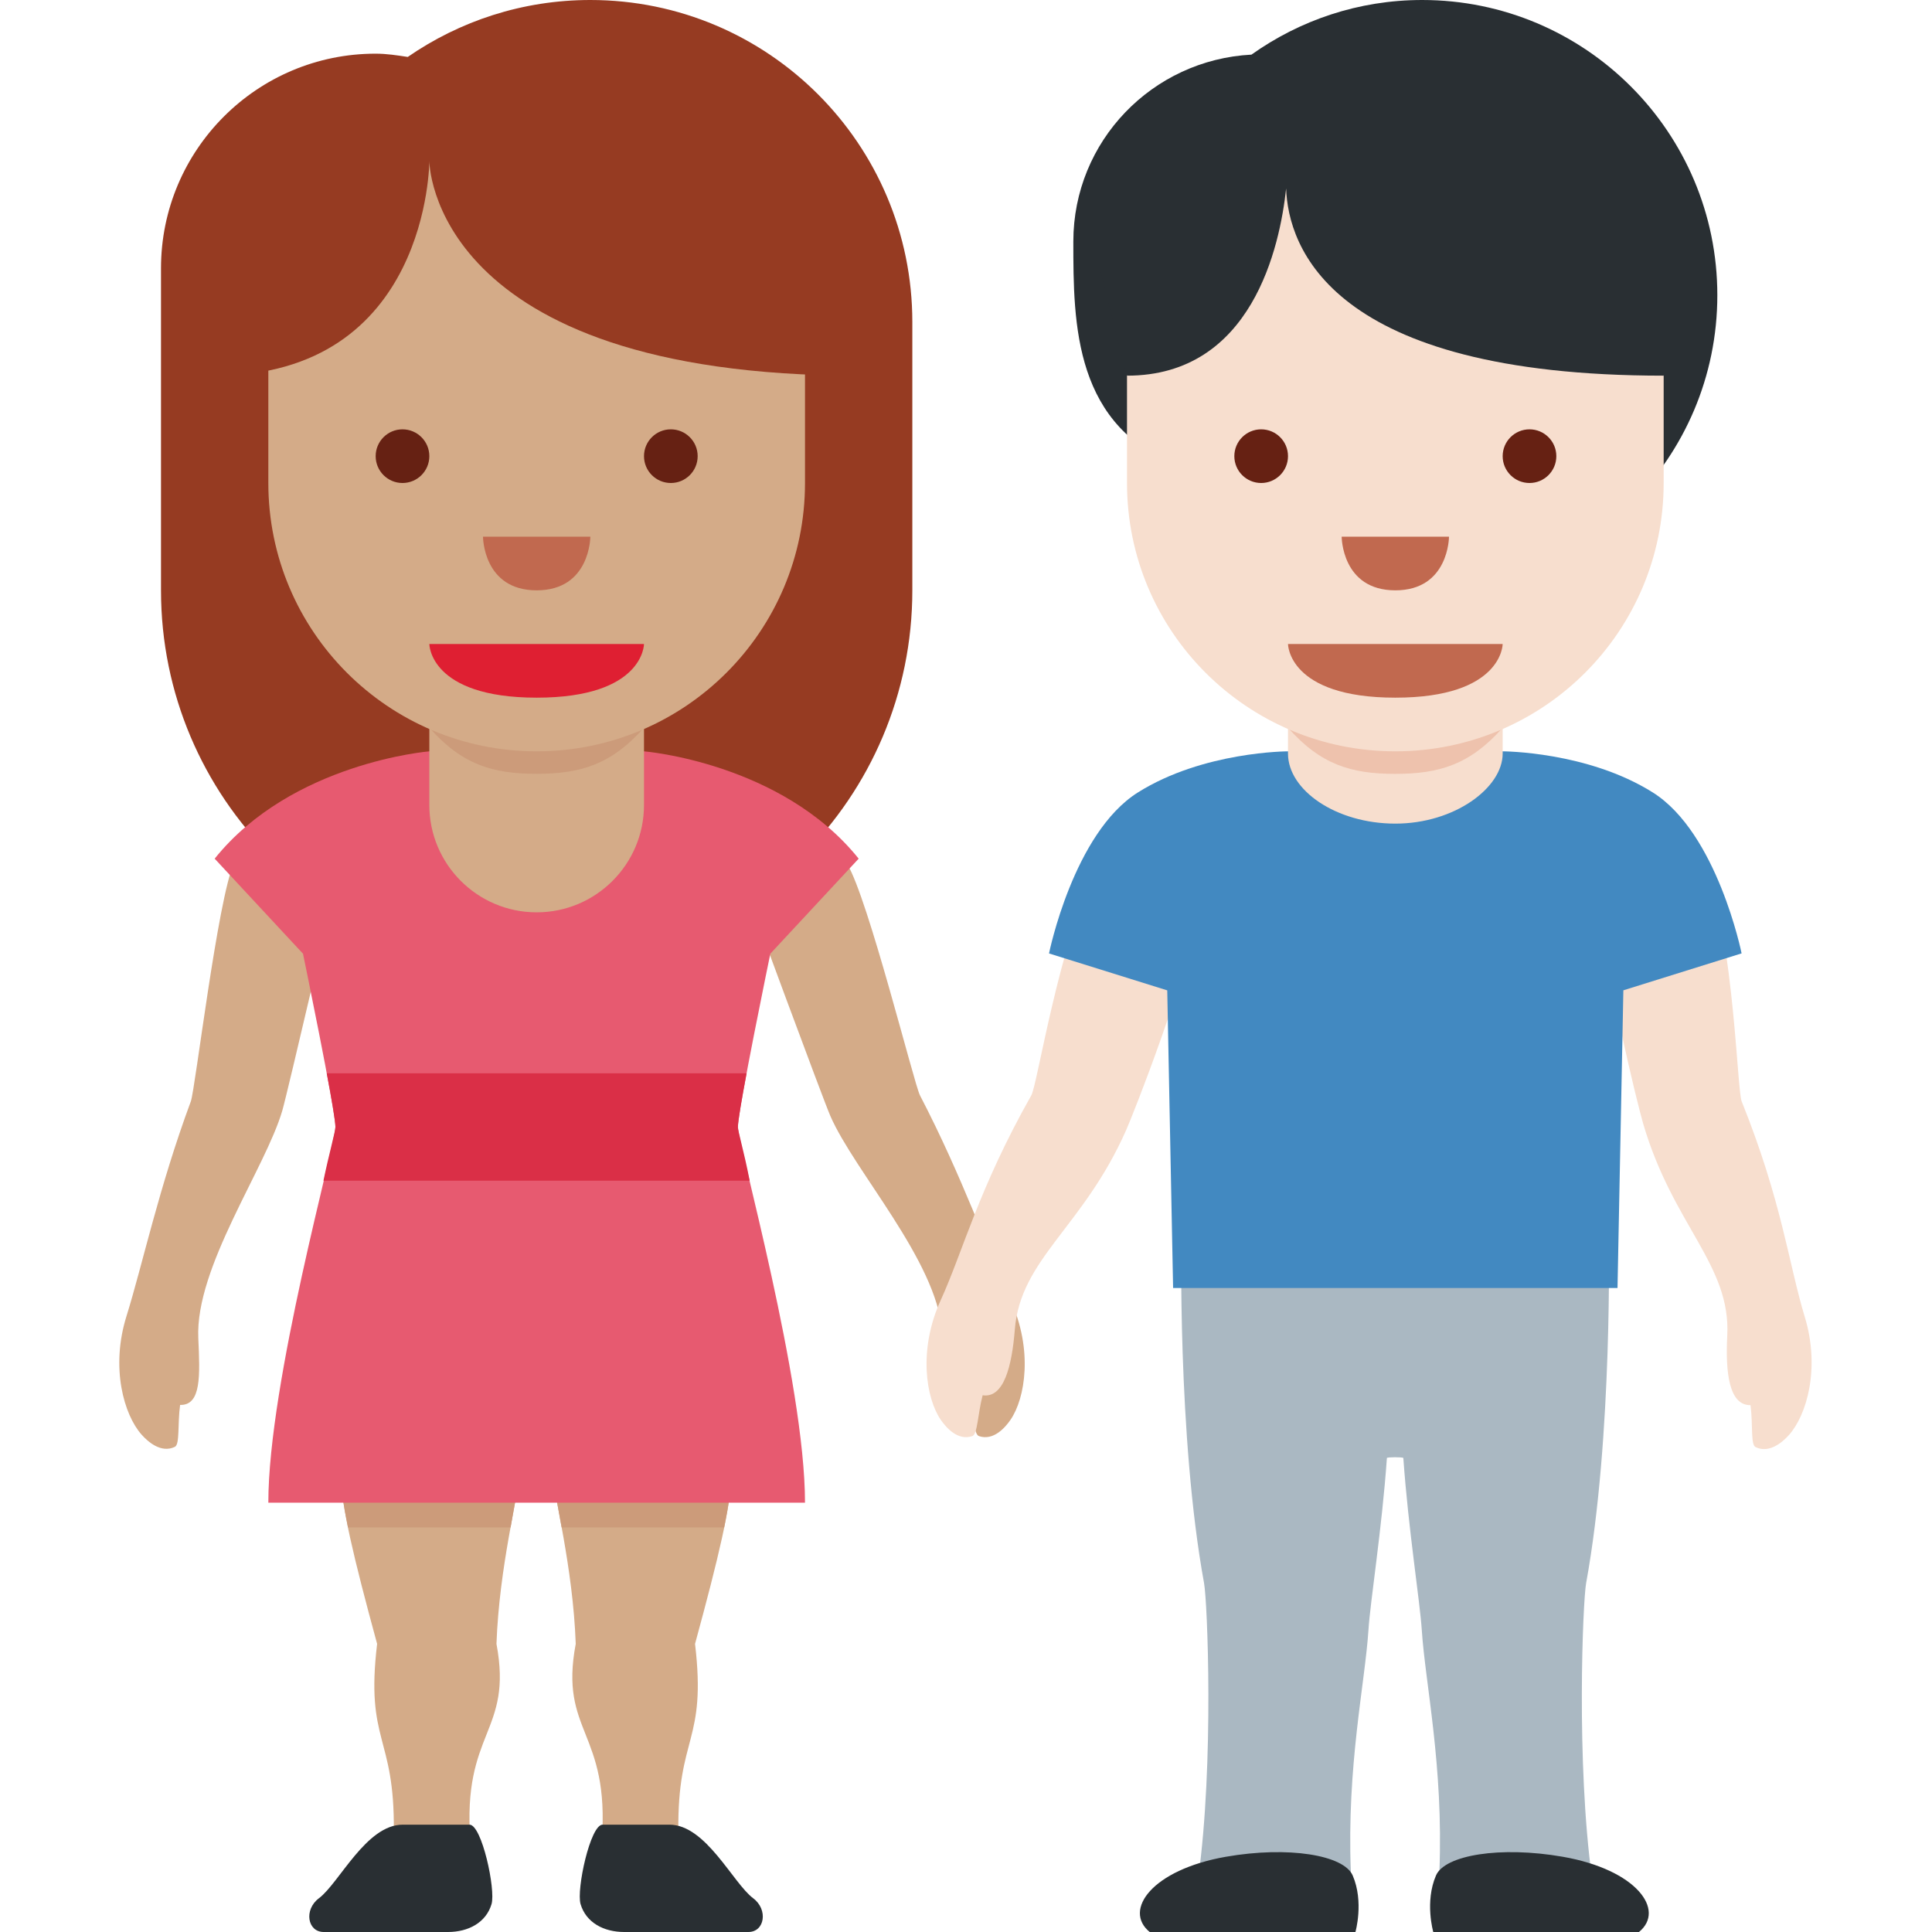
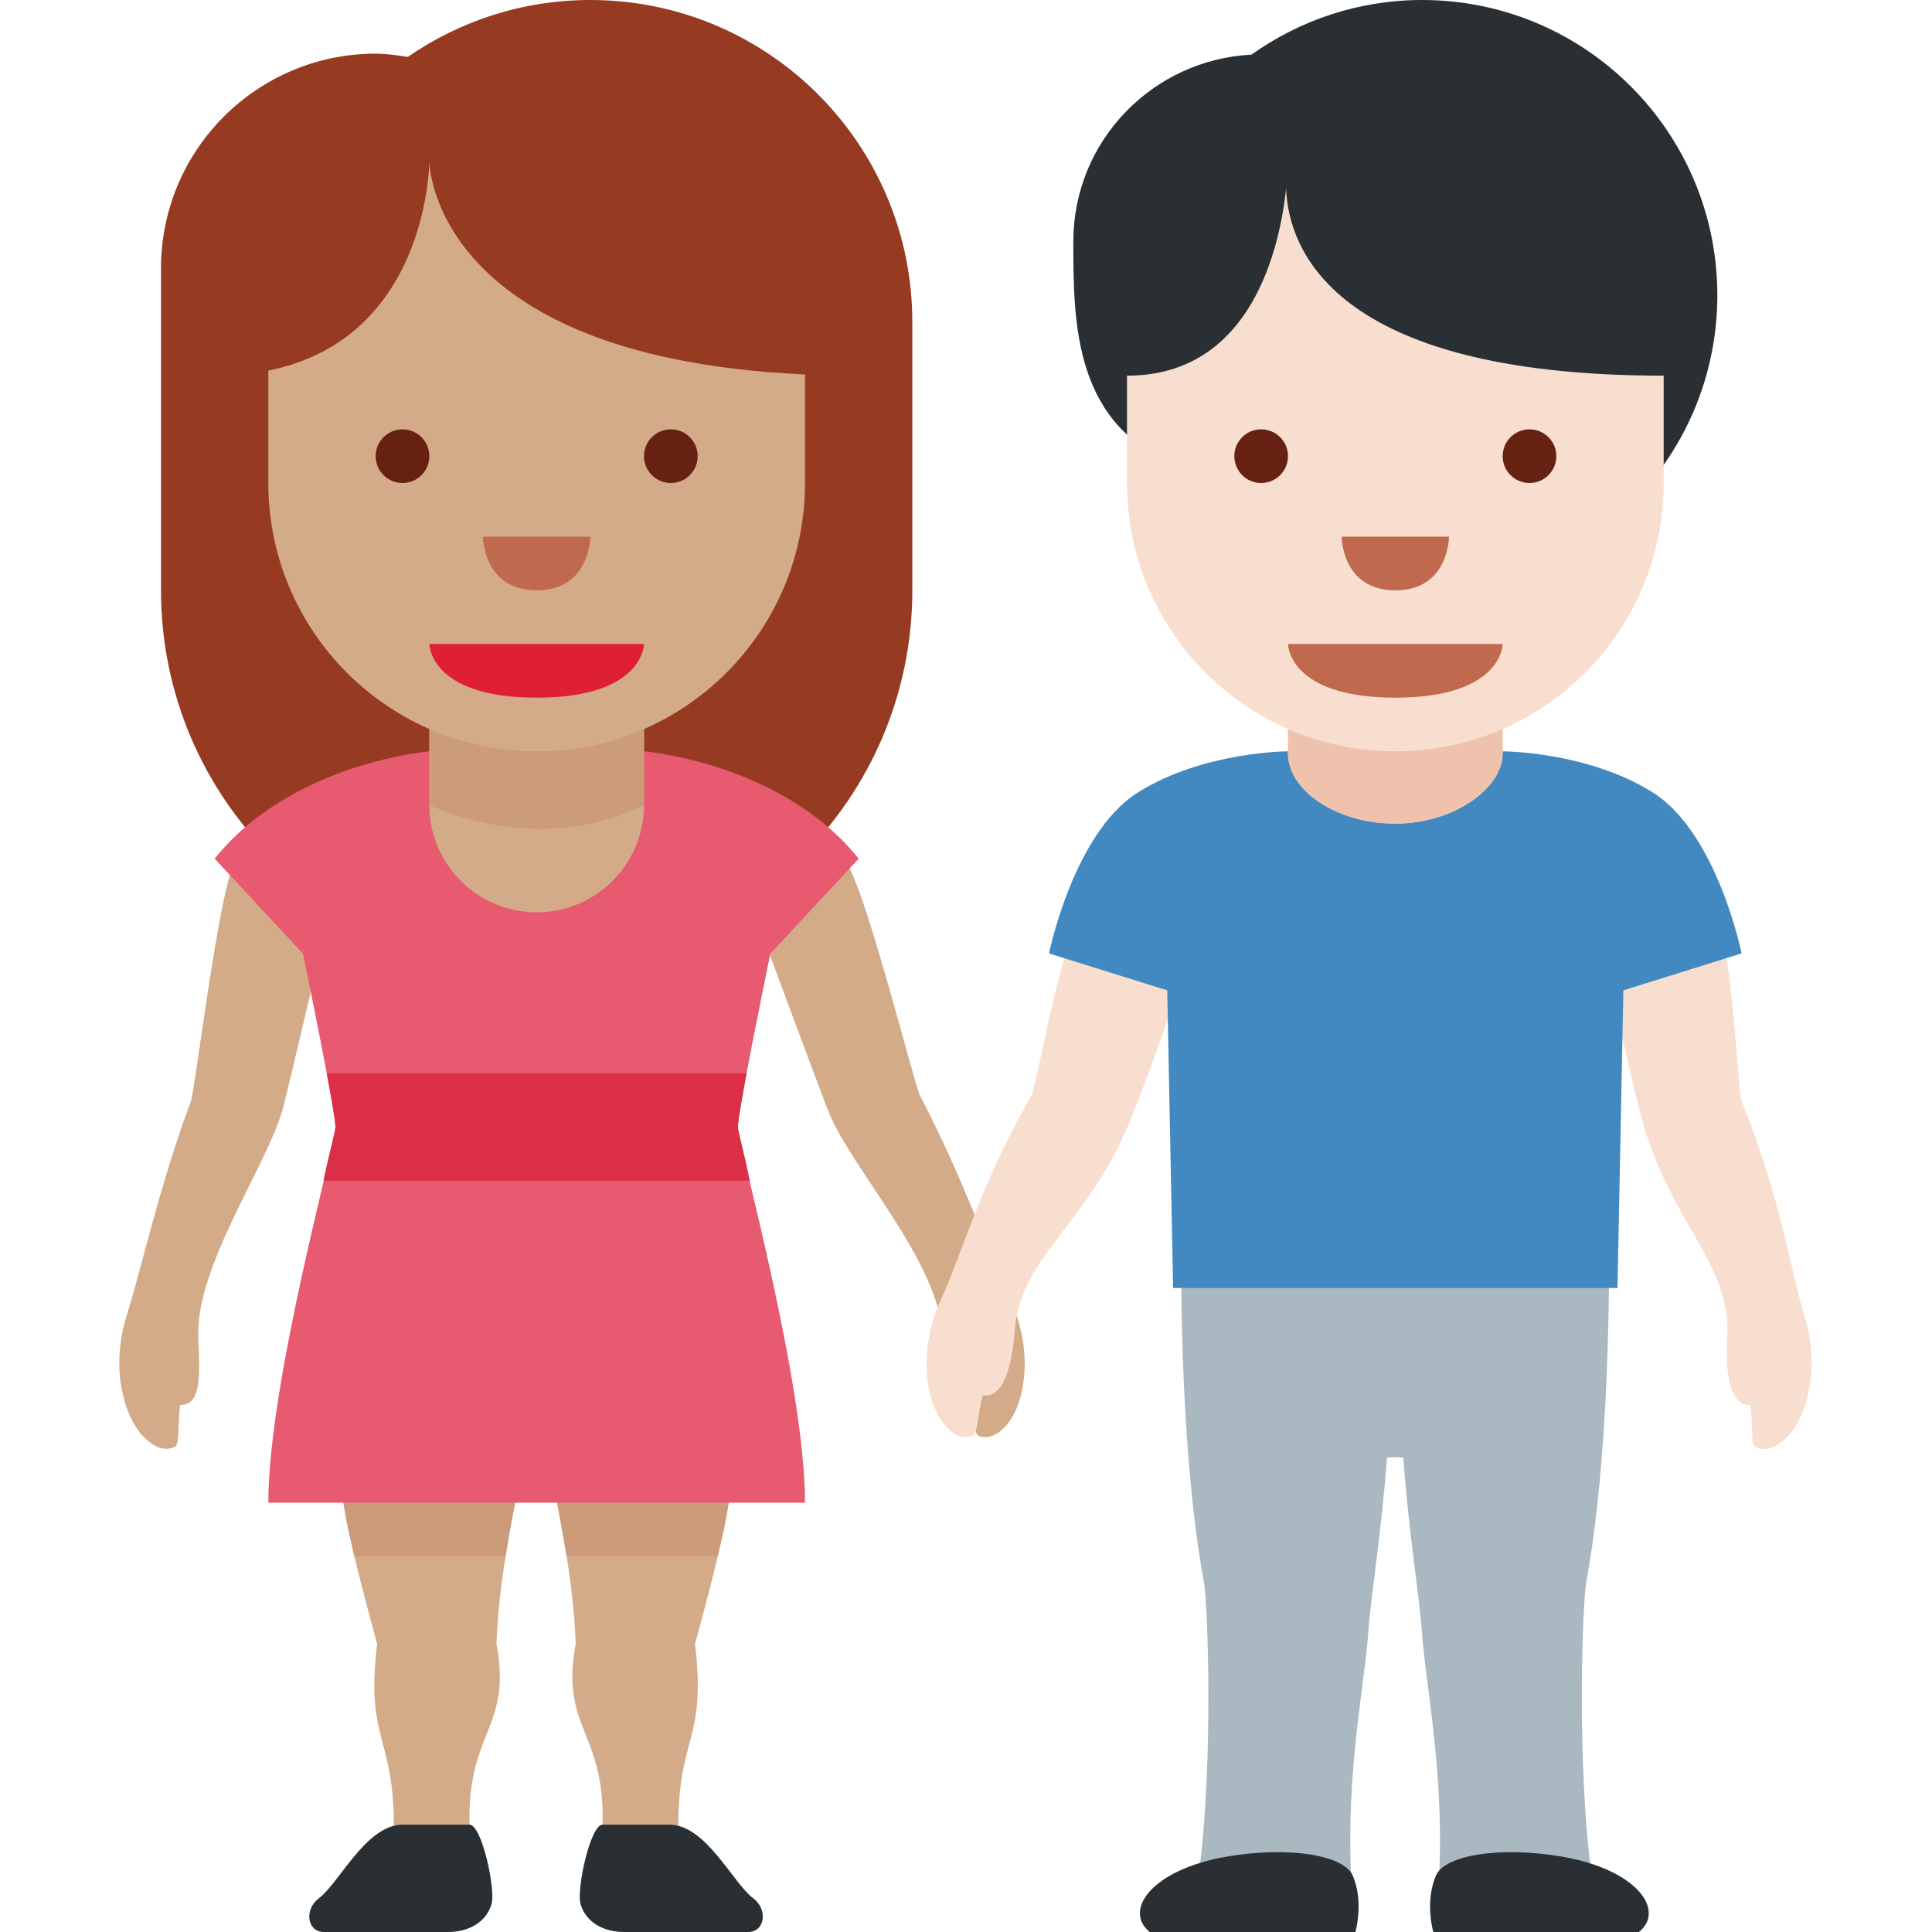
<svg xmlns="http://www.w3.org/2000/svg" viewBox="0 0 36 36">
  <path fill="#963B22" d="M11 0C9.736 0 8.565.393 7.598 1.061 7.401 1.031 7.205 1 7 1 4.791 1 3 2.791 3 5v6c0 3.866 3.134 7 7 7s7-3.134 7-7V6.001C17 2.687 14.314 0 11 0z" />
  <path fill="#D4AB88" d="M11.213 34.309c-.052.682 1.849.953 2.129.791.299-.173-.698-.623-.702-.977-.019-1.797.53-1.648.311-3.492.443-1.625.672-2.592.672-3.131 0-1.25-3.312-.766-3.312 0 0 .344.365 1.681.417 3.131-.313 1.659.641 1.615.485 3.678zm-2.448 0c.052.682-1.849.953-2.129.791-.299-.173.698-.623.702-.977.019-1.797-.53-1.648-.311-3.492-.443-1.625-.672-2.592-.672-3.131 0-1.25 3.313-.766 3.313 0 0 .344-.365 1.681-.417 3.131.311 1.659-.642 1.615-.486 3.678z" />
-   <path fill="#CC9B7A" d="M13.623 27.5c0-1.25-3.312-.766-3.312 0 0 .151.071.499.154.961h3.029c.084-.411.129-.729.129-.961zm-3.956 0c0-.766-3.312-1.25-3.312 0 0 .232.045.55.13.961h3.029c.082-.462.153-.81.153-.961z" />
+   <path fill="#CC9B7A" d="M10.311 27.5c0 .206.13.771.246 1.5h2.817c.164-.689.249-1.175.249-1.5 0-1.25-3.312-.766-3.312 0zm-3.957 0c0 .325.085.811.249 1.5H9.42c.116-.729.247-1.294.247-1.5 0-.766-3.313-1.25-3.313 0z" />
  <path fill="#D4AB88" d="M3.258 26.96c-.258.124-.503-.097-.619-.227-.328-.367-.583-1.246-.282-2.209.303-.973.6-2.384 1.199-4.002.081-.22.499-3.764.805-4.445.197-.437 1.28-.896 1.81-.807.529.089.246.651.105 1.13 0 0-.916 3.953-1.016 4.296-.316 1.079-1.624 2.918-1.565 4.237.031.692.06 1.255-.339 1.246-.049.362-.003.735-.098.781zm14.984-.2c.271.091.487-.159.586-.302.279-.405.422-1.309.004-2.227-.423-.927-.894-2.29-1.69-3.821-.108-.208-.966-3.672-1.355-4.309-.25-.409-1.382-.729-1.897-.574-.513.154-.162.676.037 1.134 0 0 1.403 3.807 1.546 4.135.449 1.031 1.977 2.691 2.082 4.008.056.69.097 1.253.492 1.194.094.353.095.729.195.762z" />
  <path fill="#292F33" d="M13.945 36c.305 0 .372-.418.089-.629-.379-.285-.88-1.371-1.561-1.371h-1.245c-.229 0-.49 1.209-.41 1.48.102.345.433.52.812.52h2.315zm-7.913 0c-.305 0-.372-.418-.089-.629.379-.285.88-1.371 1.561-1.371h1.245c.229 0 .49 1.209.41 1.48-.102.345-.433.52-.811.52H6.032z" />
  <path fill="#E75A70" d="M14.354 17.771L16 16c-1.438-1.792-4-2-4-2H8s-2.562.208-4 2l1.646 1.771S6.25 20.688 6.25 21 5 25.75 5 28h10c0-2.25-1.25-6.688-1.25-7s.604-3.229.604-3.229z" />
  <path fill="#DA2F47" d="M13.75 21c0-.106.07-.512.161-1H6.089c.092.488.161.894.161 1 0 .083-.122.509-.223 1h7.942c-.108-.558-.219-.917-.219-1z" />
  <path fill="#D4AB88" d="M8 11v4c0 1.104.896 2 2 2s2-.896 2-2v-4H8z" />
-   <path fill="#CC9B7A" d="M8 13.56c.608.687 1.178.859 1.998.859.819 0 1.394-.173 2.002-.859v-.812H8v.812z" />
+   <path fill="#CC9B7A" d="M12 11l-4 .019V15s2 1 4 0v-4z" />
  <path fill="#D4AB88" d="M15 3H5v6c0 2.762 2.238 5 5 5s5-2.237 5-5V3z" />
  <path fill="#963B22" d="M15 2H5L4 7c4 0 4-4 4-4s0 4 8 4l-1-5z" />
  <path fill="#DF1F32" d="M12 12H8s0 1 2 1 2-1 2-1z" />
  <circle fill="#662113" cx="7.5" cy="8.5" r=".5" />
  <circle fill="#662113" cx="12.5" cy="8.5" r=".5" />
  <path fill="#C1694F" d="M9 10h2s0 1-1 1-1-1-1-1z" />
  <path fill="#292F33" d="M26.5 0c-1.187 0-2.282.379-3.181 1.018C21.473 1.114 20 2.629 20 4.5c0 1.542.007 3.484 2.038 4.208C23.036 10.094 24.66 11 26.5 11c3.037 0 5.5-2.462 5.5-5.499C32 2.463 29.537 0 26.5 0z" />
  <path fill="#F7DECE" d="M18.117 26.76c-.271.091-.487-.159-.586-.302-.279-.405-.422-1.309-.004-2.227.423-.927.702-2.072 1.69-3.821.115-.204.494-2.746 1.242-4.354.202-.435 1.495-.684 2.009-.529.513.154-.005.98-.037 1.134-.344 1.651-1.305 4.077-1.45 4.404-.8 1.806-1.965 2.389-2.071 3.706-.055.69-.205 1.286-.6 1.228-.092.352-.094.728-.193.761zm14.595.204c.257.126.504-.094.62-.222.33-.365.591-1.242.296-2.208-.297-.975-.424-2.146-1.174-4.01-.087-.217-.129-2.787-.66-4.479-.143-.457-1.392-.875-1.922-.789-.529.086-.124.972-.112 1.129.124 1.682.758 4.213.859 4.556.556 1.895 1.634 2.627 1.566 3.946-.036.692.034 1.302.433 1.296.048.363 0 .735.094.781z" />
  <path fill="#AAB8C2" d="M29.555 29.5c.5-2.734.422-6.5.422-6.5h-7.963s-.078 3.766.422 6.5c.063.344.188 3.344-.109 5.5-.066.479 2.886.937 2.844-.125-.078-1.969.264-3.513.328-4.5.035-.547.25-1.875.344-3.208.011-.018.295-.018.306 0 .094 1.333.308 2.661.344 3.208.064.987.406 2.531.328 4.5-.042 1.062 2.91.604 2.844.125-.297-2.156-.172-5.156-.11-5.5z" />
  <path fill="#292F33" d="M30.54 36c.499-.406-.041-1.161-1.42-1.402-1.163-.203-2.2-.032-2.363.35-.212.493-.05 1.052-.05 1.052h3.833zm-9.117 0c-.499-.406.041-1.161 1.42-1.402 1.163-.203 2.2-.032 2.363.35.212.494.05 1.053.05 1.053L21.423 36z" />
  <path fill="#4289C1" d="M30.797 14.766C29.578 14 28 14 28 14h-4s-1.578 0-2.797.766c-1.201.754-1.656 3-1.656 3l2.203.688.109 5.546h8.281l.109-5.547 2.203-.688c.001.001-.454-2.245-1.655-2.999z" />
  <path fill="#F7DECE" d="M24 10.042v4c0 .682.896 1.305 2 1.305s2-.668 2-1.305v-4h-4z" />
-   <path fill="#EEC2AD" d="M24 13.561c.608.687 1.178.859 1.998.859.819 0 1.394-.173 2.002-.859v-.812h-4v.812z" />
+   <path fill="#EEC2AD" d="M24 14.042c0 .682.896 1.305 2 1.305s2-.668 2-1.305V11l-4 .019v3.023z" />
  <path fill="#F7DECE" d="M31 3H21v6c0 2.762 2.238 5 5 5s5-2.237 5-5V3z" />
  <path fill="#292F33" d="M21 2.5L20.5 5l.5 2c2.333 0 2.85-2.412 2.965-3.488C24.004 4.588 24.779 7 31 7l.5-2-.5-2.5H21z" />
  <path fill="#C1694F" d="M28 12h-4s0 1 2 1 2-1 2-1z" />
  <circle fill="#662113" cx="23.5" cy="8.5" r=".5" />
  <circle fill="#662113" cx="28.5" cy="8.5" r=".5" />
  <path fill="#C1694F" d="M25 10h2s0 1-1 1-1-1-1-1z" />
</svg>
